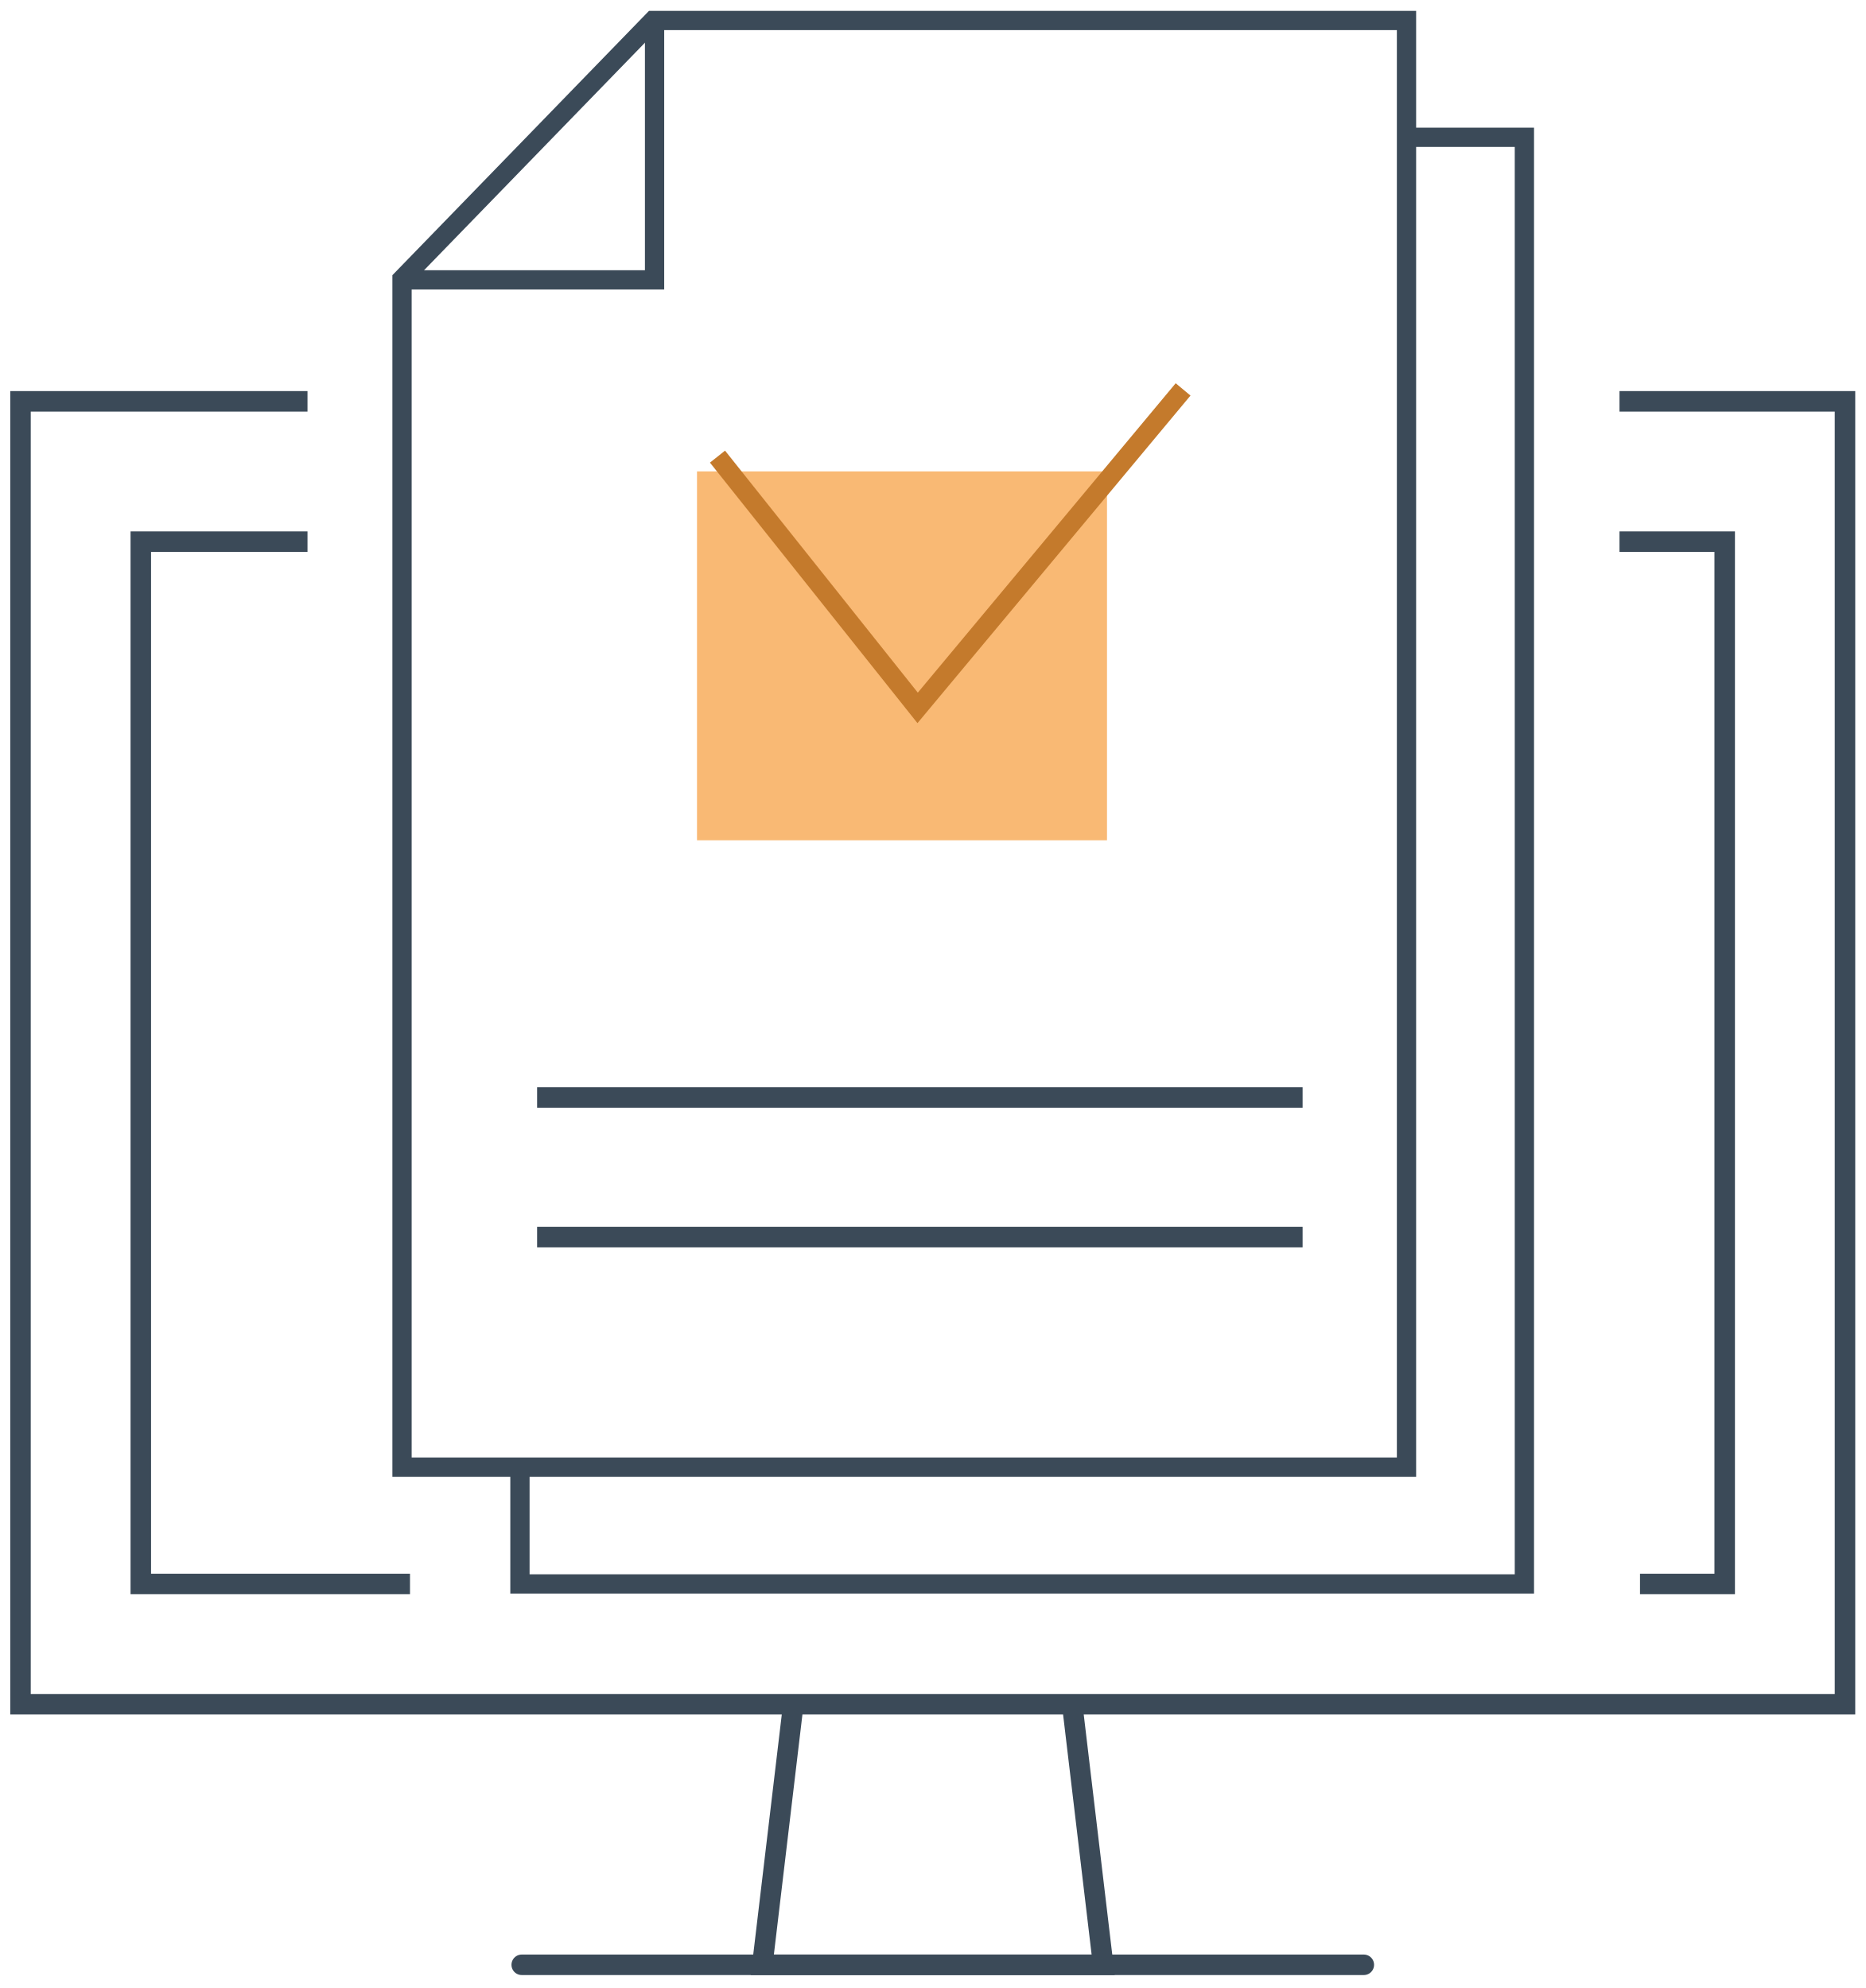
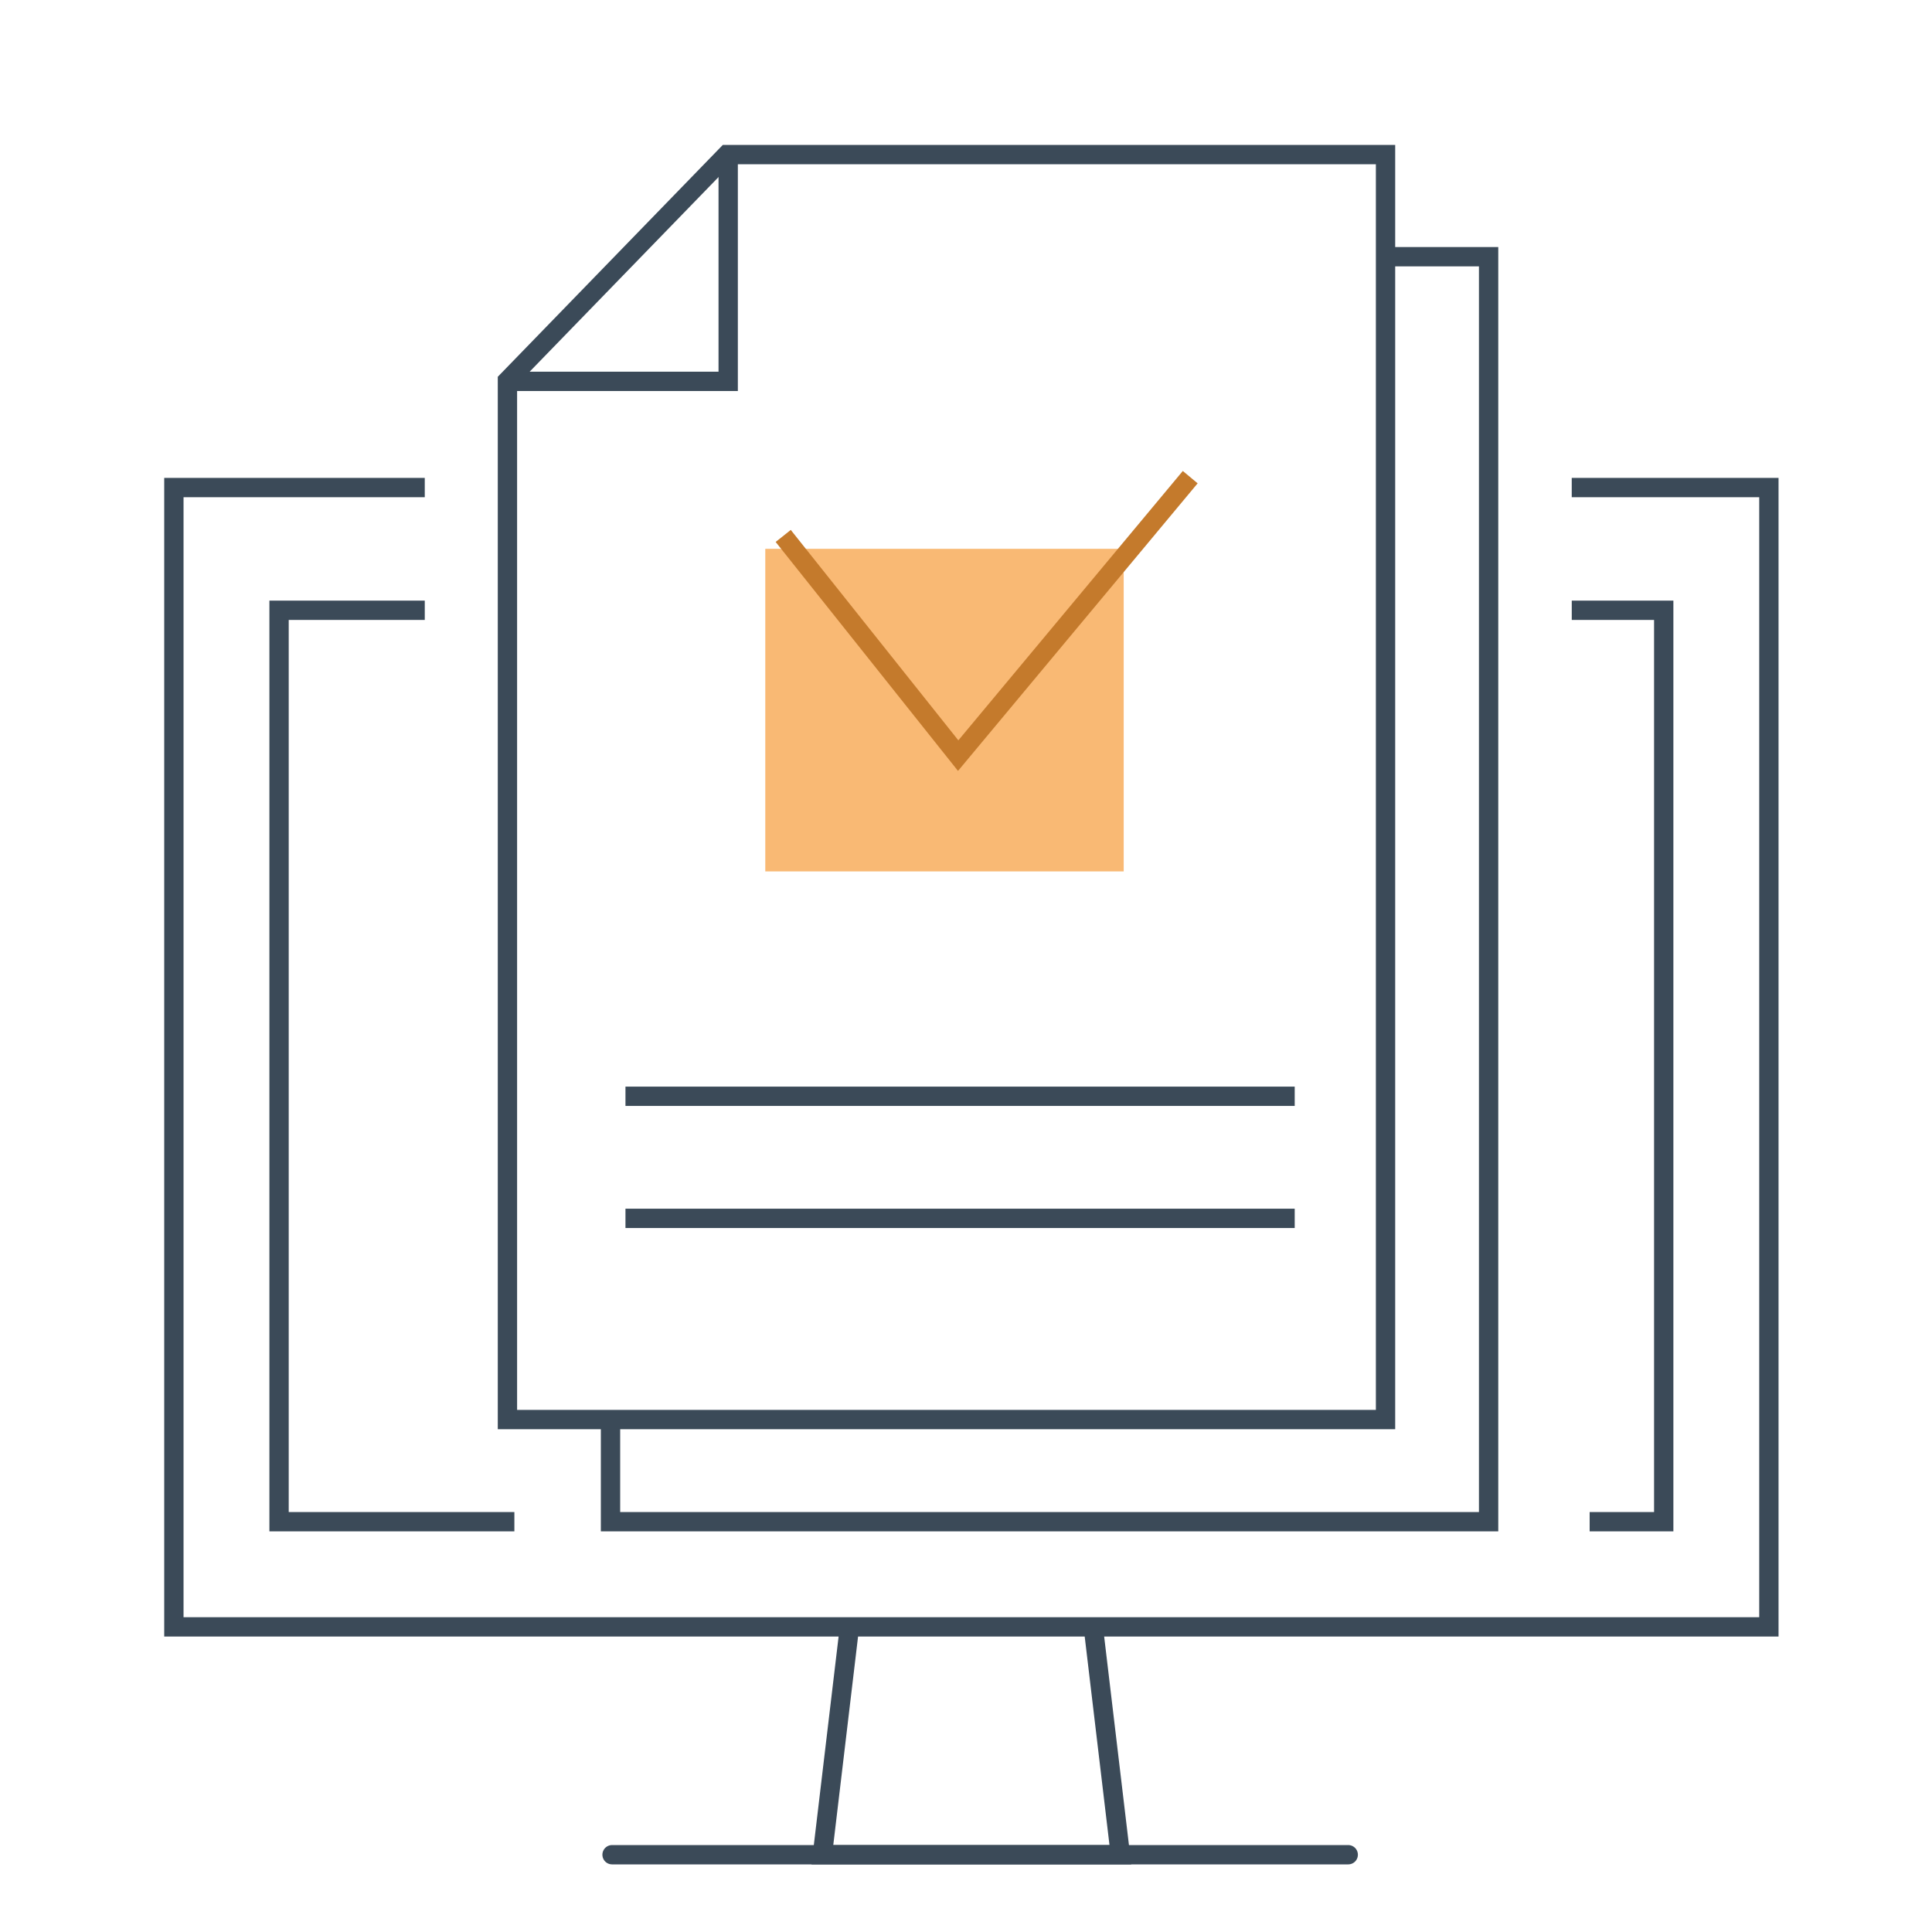
- <svg xmlns="http://www.w3.org/2000/svg" width="91" height="97" fill="none">
-   <path d="M80 77.286h4.132V26.429H79M20 77.286H6.868V26.429H15" stroke="#3B4A58" />
-   <path d="M15 19.582H1v63.572h89V19.582H79M38.699 83.154h13.603l1.511 12.714H37.187l1.512-12.714z" stroke="#3B4A58" />
-   <path d="M25.45 95.868h41.078" stroke="#3B4A58" stroke-linecap="round" />
-   <path d="M25.363 71.5v5.786h48.998V6.699H68.5" stroke="#3B4A58" stroke-width=".94" stroke-miterlimit="10" />
-   <path d="M68.61 71.586V1H31.857L19.611 13.618v57.968H68.61z" stroke="#3B4A58" stroke-width=".94" stroke-miterlimit="10" />
-   <path d="M31.93 1v12.655H19.583" stroke="#3B4A58" stroke-width=".94" stroke-miterlimit="10" />
-   <path d="M26.2 53.548h37.342M26.2 60.36h37.342" stroke="#3B4A58" />
-   <path fill="#F9B974" d="M34 23h20v18H34z" />
-   <path d="M35 22.28l9.763 12.26L57.712 19" stroke="#C47A2C" stroke-width=".94" stroke-miterlimit="10" />
+ <svg xmlns="http://www.w3.org/2000/svg" width="100" height="100" fill="none">
+   <path d="M82.28 78.763h3.834V31.588h-4.76m-54.73 47.175h-12.18V31.588h7.542" stroke="#3B4A58" />
+   <path d="M21.986 25.237H9v58.97h82.557v-58.97H81.353M43.97 84.207h12.618L57.99 96H42.567l1.402-11.793z" stroke="#3B4A58" />
+   <path d="M31.68 96h38.104" stroke="#3B4A58" stroke-linecap="round" />
+   <path d="M31.6 73.396v5.367h45.45V13.287h-5.436" stroke="#3B4A58" stroke-miterlimit="10" />
+   <path d="M71.715 73.476V8h-34.09l-11.36 11.705v53.771h45.45z" stroke="#3B4A58" stroke-miterlimit="10" />
+   <path d="M37.691 8v11.739H26.237" stroke="#3B4A58" stroke-miterlimit="10" />
+   <path d="M32.374 56.743h34.64m-34.64 6.319h34.64" stroke="#3B4A58" />
+   <path fill="#F9B974" d="M39.611 28.407h18.552v16.697H39.611z" />
+   <path d="M40.539 27.74l9.056 11.371 12.011-14.414" stroke="#C47A2C" stroke-miterlimit="10" />
</svg>
